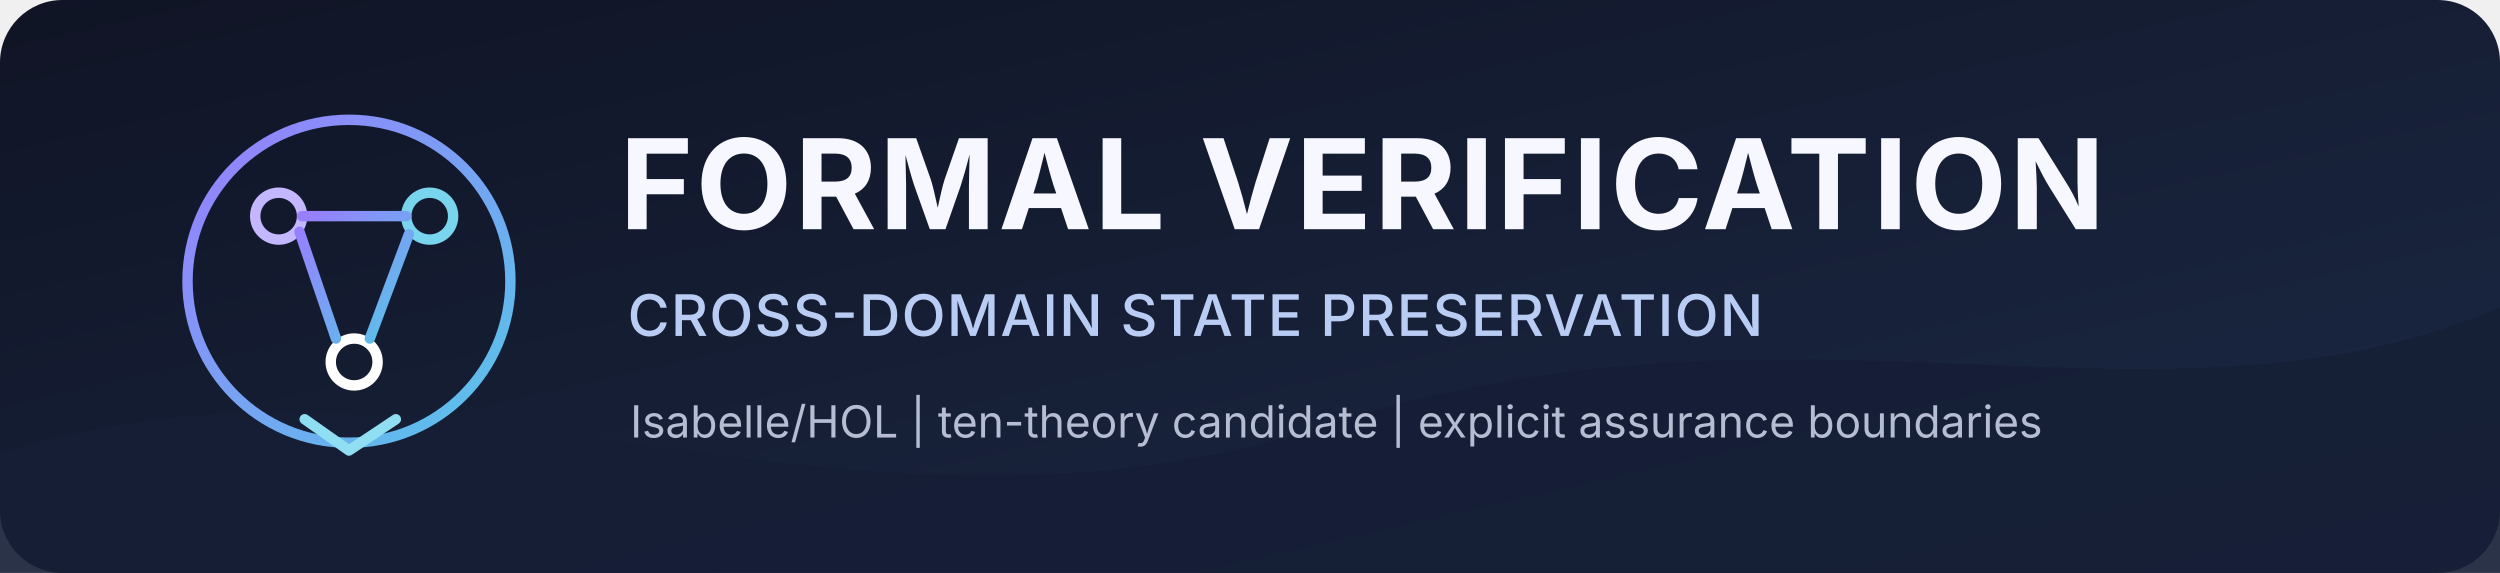
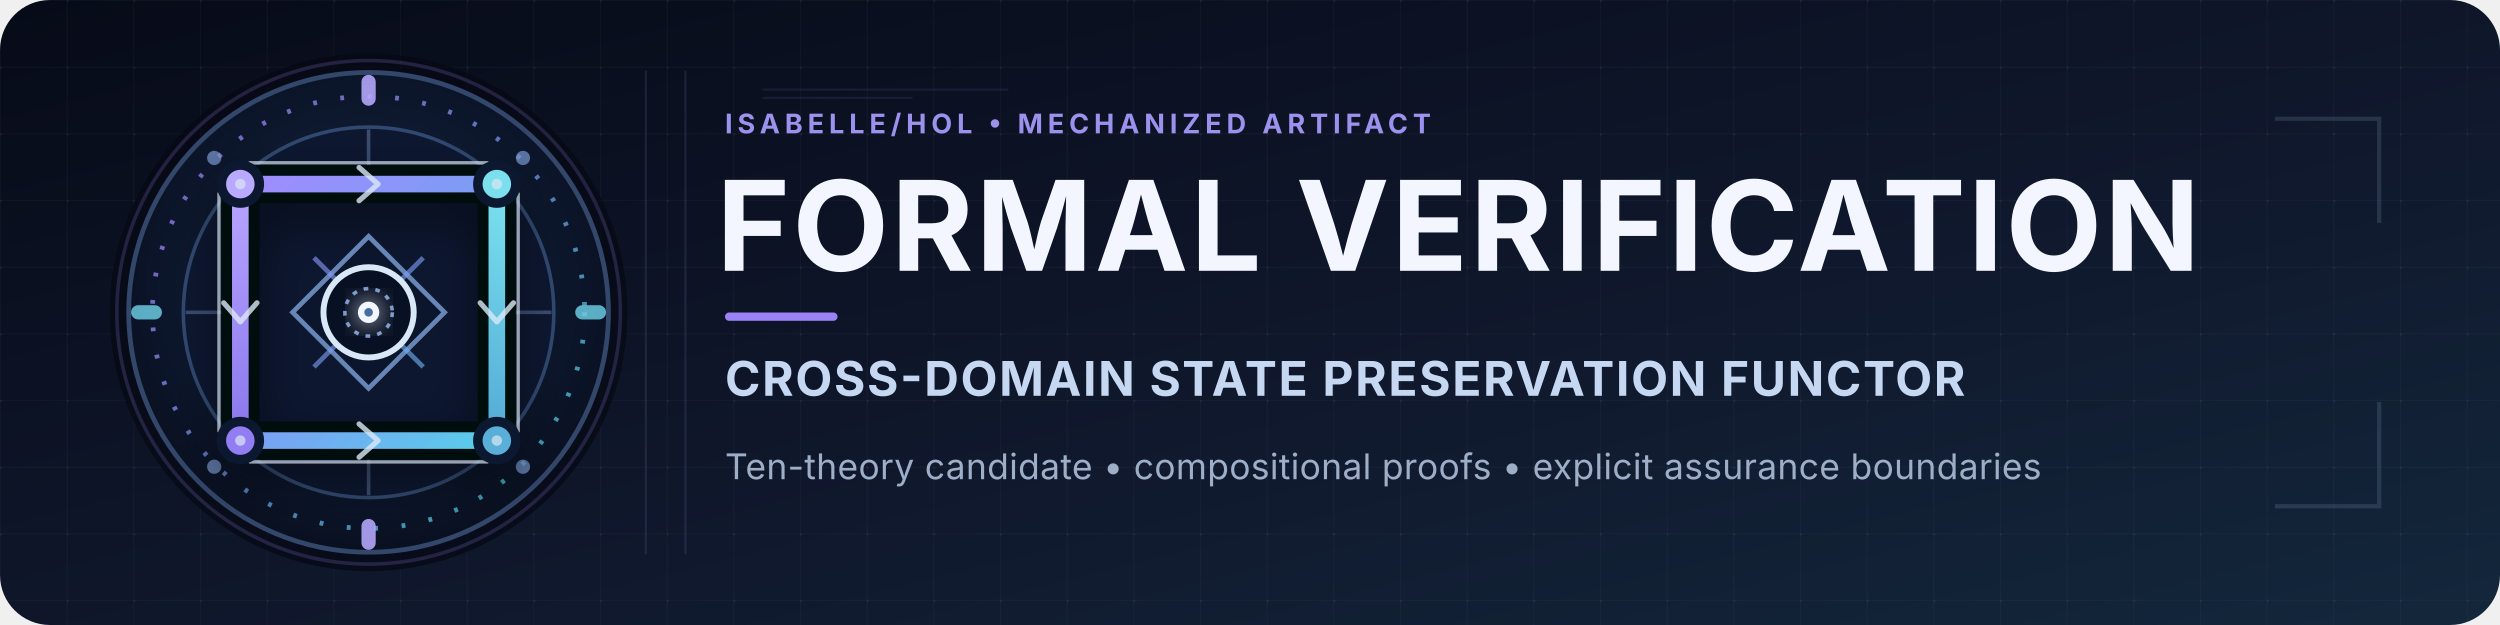
- <svg xmlns="http://www.w3.org/2000/svg" viewBox="0 0 960 220" role="img" aria-labelledby="title desc">
+ <svg xmlns="http://www.w3.org/2000/svg" width="1200" height="300" viewBox="0 0 1200 300" preserveAspectRatio="xMidYMid meet" role="img" aria-labelledby="title desc">
  <defs>
-     <linearGradient id="bg" x1="0" y1="0" x2="1" y2="1">
-       <stop offset="0" stop-color="#101425" />
-       <stop offset="1" stop-color="#1b2945" />
+     <linearGradient id="background" x1="0" y1="0" x2="1" y2="1">
+       <stop offset="0" stop-color="#070b18" />
+       <stop offset=".58" stop-color="#10182d" />
+       <stop offset="1" stop-color="#13273b" />
    </linearGradient>
-     <linearGradient id="line" x1="0" y1="0" x2="1" y2="1">
-       <stop offset="0" stop-color="#9a7cff" />
-       <stop offset="1" stop-color="#55c7e8" />
+     <linearGradient id="proof-field" x1="70" y1="70" x2="188" y2="188" gradientUnits="userSpaceOnUse">
+       <stop offset="0" stop-color="#a38aff" />
+       <stop offset=".48" stop-color="#7c9df5" />
+       <stop offset="1" stop-color="#55d3e8" />
    </linearGradient>
+     <linearGradient id="domain-left" x1="76" y1="80" x2="126" y2="176" gradientUnits="userSpaceOnUse">
+       <stop offset="0" stop-color="#b5a2ff" />
+       <stop offset="1" stop-color="#806ee9" />
+     </linearGradient>
+     <linearGradient id="domain-right" x1="178" y1="80" x2="130" y2="176" gradientUnits="userSpaceOnUse">
+       <stop offset="0" stop-color="#78deed" />
+       <stop offset="1" stop-color="#4c9fd2" />
+     </linearGradient>
+     <radialGradient id="aperture" cx="50%" cy="45%" r="64%">
+       <stop offset="0" stop-color="#162844" />
+       <stop offset=".72" stop-color="#0b1428" />
+       <stop offset="1" stop-color="#070c18" />
+     </radialGradient>
+     <linearGradient id="rule" x1="0" y1="0" x2="1" y2="0">
+       <stop offset="0" stop-color="#9a83f8" />
+       <stop offset=".5" stop-color="#5caed8" />
+       <stop offset="1" stop-color="#5caed8" stop-opacity="0" />
+     </linearGradient>
+     <pattern id="grid" width="32" height="32" patternUnits="userSpaceOnUse">
+       <path d="M32 0H0v32" fill="none" stroke="#bdd6ee" stroke-width="1" opacity=".035" />
+       <circle cx="0" cy="0" r="1.1" fill="#9fc4df" opacity=".08" />
+     </pattern>
+     <filter id="depth" x="-30%" y="-30%" width="160%" height="160%">
+       <feDropShadow dx="0" dy="8" stdDeviation="10" flood-color="#02040b" flood-opacity=".48" />
+     </filter>
+     <filter id="glow" x="-60%" y="-60%" width="220%" height="220%">
+       <feGaussianBlur stdDeviation="5" result="blur" />
+       <feMerge>
+         <feMergeNode in="blur" />
+         <feMergeNode in="SourceGraphic" />
+       </feMerge>
+     </filter>
  </defs>
-   <rect width="960" height="220" rx="24" fill="url(#bg)" />
-   <path d="M0 174 C170 121 325 223 510 163 C690 105 830 174 960 118 V220 H0Z" fill="#151e35" opacity=".9" />
-   <g transform="translate(62 35)" fill="none" stroke-linecap="round" stroke-linejoin="round">
-     <circle cx="72" cy="73" r="62" stroke="url(#line)" stroke-width="4" />
-     <circle cx="45" cy="48" r="9" stroke="#c3b7ff" stroke-width="4" />
-     <circle cx="103" cy="48" r="9" stroke="#79d4ed" stroke-width="4" />
-     <circle cx="74" cy="104" r="9" stroke="#ffffff" stroke-width="4" />
-     <path d="M53 54 67 95M95 55 80 95M54 48h40" stroke="url(#line)" stroke-width="4" />
-     <path d="m55 126 17 12 18-12" stroke="#8fdef1" stroke-width="4" />
+   <rect width="1200" height="300" rx="24" fill="url(#background)" />
+   <rect width="1200" height="300" rx="24" fill="url(#grid)" />
+   <path d="M310 34v232M329 34v232" stroke="#8f9de8" stroke-width="1" opacity=".13" />
+   <path d="M350 250h760" stroke="url(#rule)" stroke-width="2" />
+   <path d="M1092 57h50v50M1142 193v50h-50" fill="none" stroke="#9dc7df" stroke-width="2" opacity=".16" />
+   <path d="M366 43h118M366 47h72" stroke="#8b7be7" stroke-width="1" opacity=".12" />
+   <g transform="translate(31 4) scale(1.14)">
+     <circle cx="128" cy="128" r="109" fill="#050914" opacity=".72" />
+     <circle cx="128" cy="128" r="106" fill="none" stroke="#8f83eb" stroke-width="1.5" opacity=".2" />
+     <circle cx="128" cy="128" r="101" fill="url(#aperture)" stroke="#33476b" stroke-width="2" />
+     <circle cx="128" cy="128" r="91" fill="none" stroke="url(#proof-field)" stroke-width="2" stroke-dasharray="1.6 9.98" opacity=".7" />
+     <circle cx="128" cy="128" r="78" fill="#0d1730" stroke="#314970" stroke-width="1.5" />
+     <g fill="#b7a9ff" opacity=".88">
+       <rect x="125" y="28" width="6" height="13" rx="3" />
+       <rect x="125" y="215" width="6" height="13" rx="3" />
+     </g>
+     <g fill="#6ccfe5" opacity=".82">
+       <rect x="28" y="125" width="13" height="6" rx="3" />
+       <rect x="215" y="125" width="13" height="6" rx="3" />
+     </g>
+     <g fill="#7897ce" opacity=".72">
+       <circle cx="63" cy="63" r="3" />
+       <circle cx="193" cy="63" r="3" />
+       <circle cx="193" cy="193" r="3" />
+       <circle cx="63" cy="193" r="3" />
+     </g>
+     <path d="M128 51v22M128 183v22M51 128h22M183 128h22" fill="none" stroke="#7996c5" stroke-width="1.5" opacity=".42" />
+     <path d="M74 74h108v108H74Z" fill="none" stroke="#030711" stroke-width="16" stroke-linecap="round" stroke-linejoin="round" filter="url(#depth)" />
+     <path d="M74 74h108M74 182h108" fill="none" stroke="url(#proof-field)" stroke-width="7" stroke-linecap="round" />
+     <path d="M74 74v108" fill="none" stroke="url(#domain-left)" stroke-width="7" stroke-linecap="round" />
+     <path d="M182 74v108" fill="none" stroke="url(#domain-right)" stroke-width="7" stroke-linecap="round" />
+     <g fill="none" stroke="#dce9f8" stroke-width="1.4" stroke-linecap="round" opacity=".67">
+       <path d="M78 65h100" />
+       <path d="M78 191h100" />
+       <path d="M65 78v100" />
+       <path d="M191 78v100" />
+     </g>
+     <g fill="none" stroke="#dbe8f7" stroke-width="2.2" stroke-linecap="round" stroke-linejoin="round" opacity=".8">
+       <path d="m124 67 8 7-8 7" />
+       <path d="m124 175 8 7-8 7" />
+       <path d="m67 124 7 8 7-8" />
+       <path d="m175 124 7 8 7-8" />
+     </g>
+     <g stroke="#0c1730" stroke-width="4">
+       <circle cx="74" cy="74" r="8" fill="#baaaff" />
+       <circle cx="74" cy="182" r="8" fill="#927ef2" />
+       <circle cx="182" cy="74" r="8" fill="#7bdfed" />
+       <circle cx="182" cy="182" r="8" fill="#59afd8" />
+     </g>
+     <g fill="#dae7f4" opacity=".7">
+       <circle cx="74" cy="74" r="2.2" />
+       <circle cx="74" cy="182" r="2.2" />
+       <circle cx="182" cy="74" r="2.2" />
+       <circle cx="182" cy="182" r="2.2" />
+     </g>
+     <path d="m128 96 32 32-32 32-32-32Z" fill="#0b162d" stroke="#6886b5" stroke-width="2" />
+     <path d="M105 105l46 46M151 105l-46 46" fill="none" stroke="url(#proof-field)" stroke-width="2" opacity=".62" />
+     <circle cx="128" cy="128" r="19" fill="#081023" stroke="#d8e8f6" stroke-width="2.5" />
+     <circle cx="128" cy="128" r="10" fill="none" stroke="#7896c8" stroke-width="1.5" stroke-dasharray="2 3" />
+     <circle cx="128" cy="128" r="4.5" fill="#f2f6ff" filter="url(#glow)" />
+     <circle cx="128" cy="128" r="1.8" fill="#476ca1" />
  </g>
-   <g fill="#f7f8ff" font-family="Inter,Segoe UI,Arial,sans-serif">
-     <text x="238" y="88" font-size="48" font-weight="750" letter-spacing="1">FORMAL VERIFICATION</text>
-     <text x="241" y="129" font-size="22" font-weight="550" fill="#b9cdf4" letter-spacing=".5">CROSS-DOMAIN STATE PRESERVATION</text>
-     <text x="242" y="168" font-size="17" fill="#b6bdd2">Isabelle/HOL | ten-theory candidate | explicit assurance boundaries</text>
+   <g font-family="Inter,Segoe UI,Arial,sans-serif">
+     <text x="348" y="64" fill="#9d91ee" font-size="13" font-weight="700" letter-spacing="2.35">ISABELLE/HOL  •  MECHANIZED ARTIFACT</text>
+     <text x="344" y="130" fill="#f4f6ff" font-size="60" font-weight="750" letter-spacing="1.2">FORMAL VERIFICATION</text>
+     <rect x="348" y="150" width="54" height="4" rx="2" fill="#9b83f7" />
+     <text x="348" y="190" fill="#c6d7f2" font-size="23" font-weight="650" letter-spacing=".82">CROSS-DOMAIN STATE PRESERVATION FUNCTOR</text>
+     <text x="348" y="230" fill="#9daec6" font-size="17" letter-spacing=".16">Ten-theory candidate  •  compositional proofs  •  explicit assurance boundaries</text>
  </g>
</svg>
